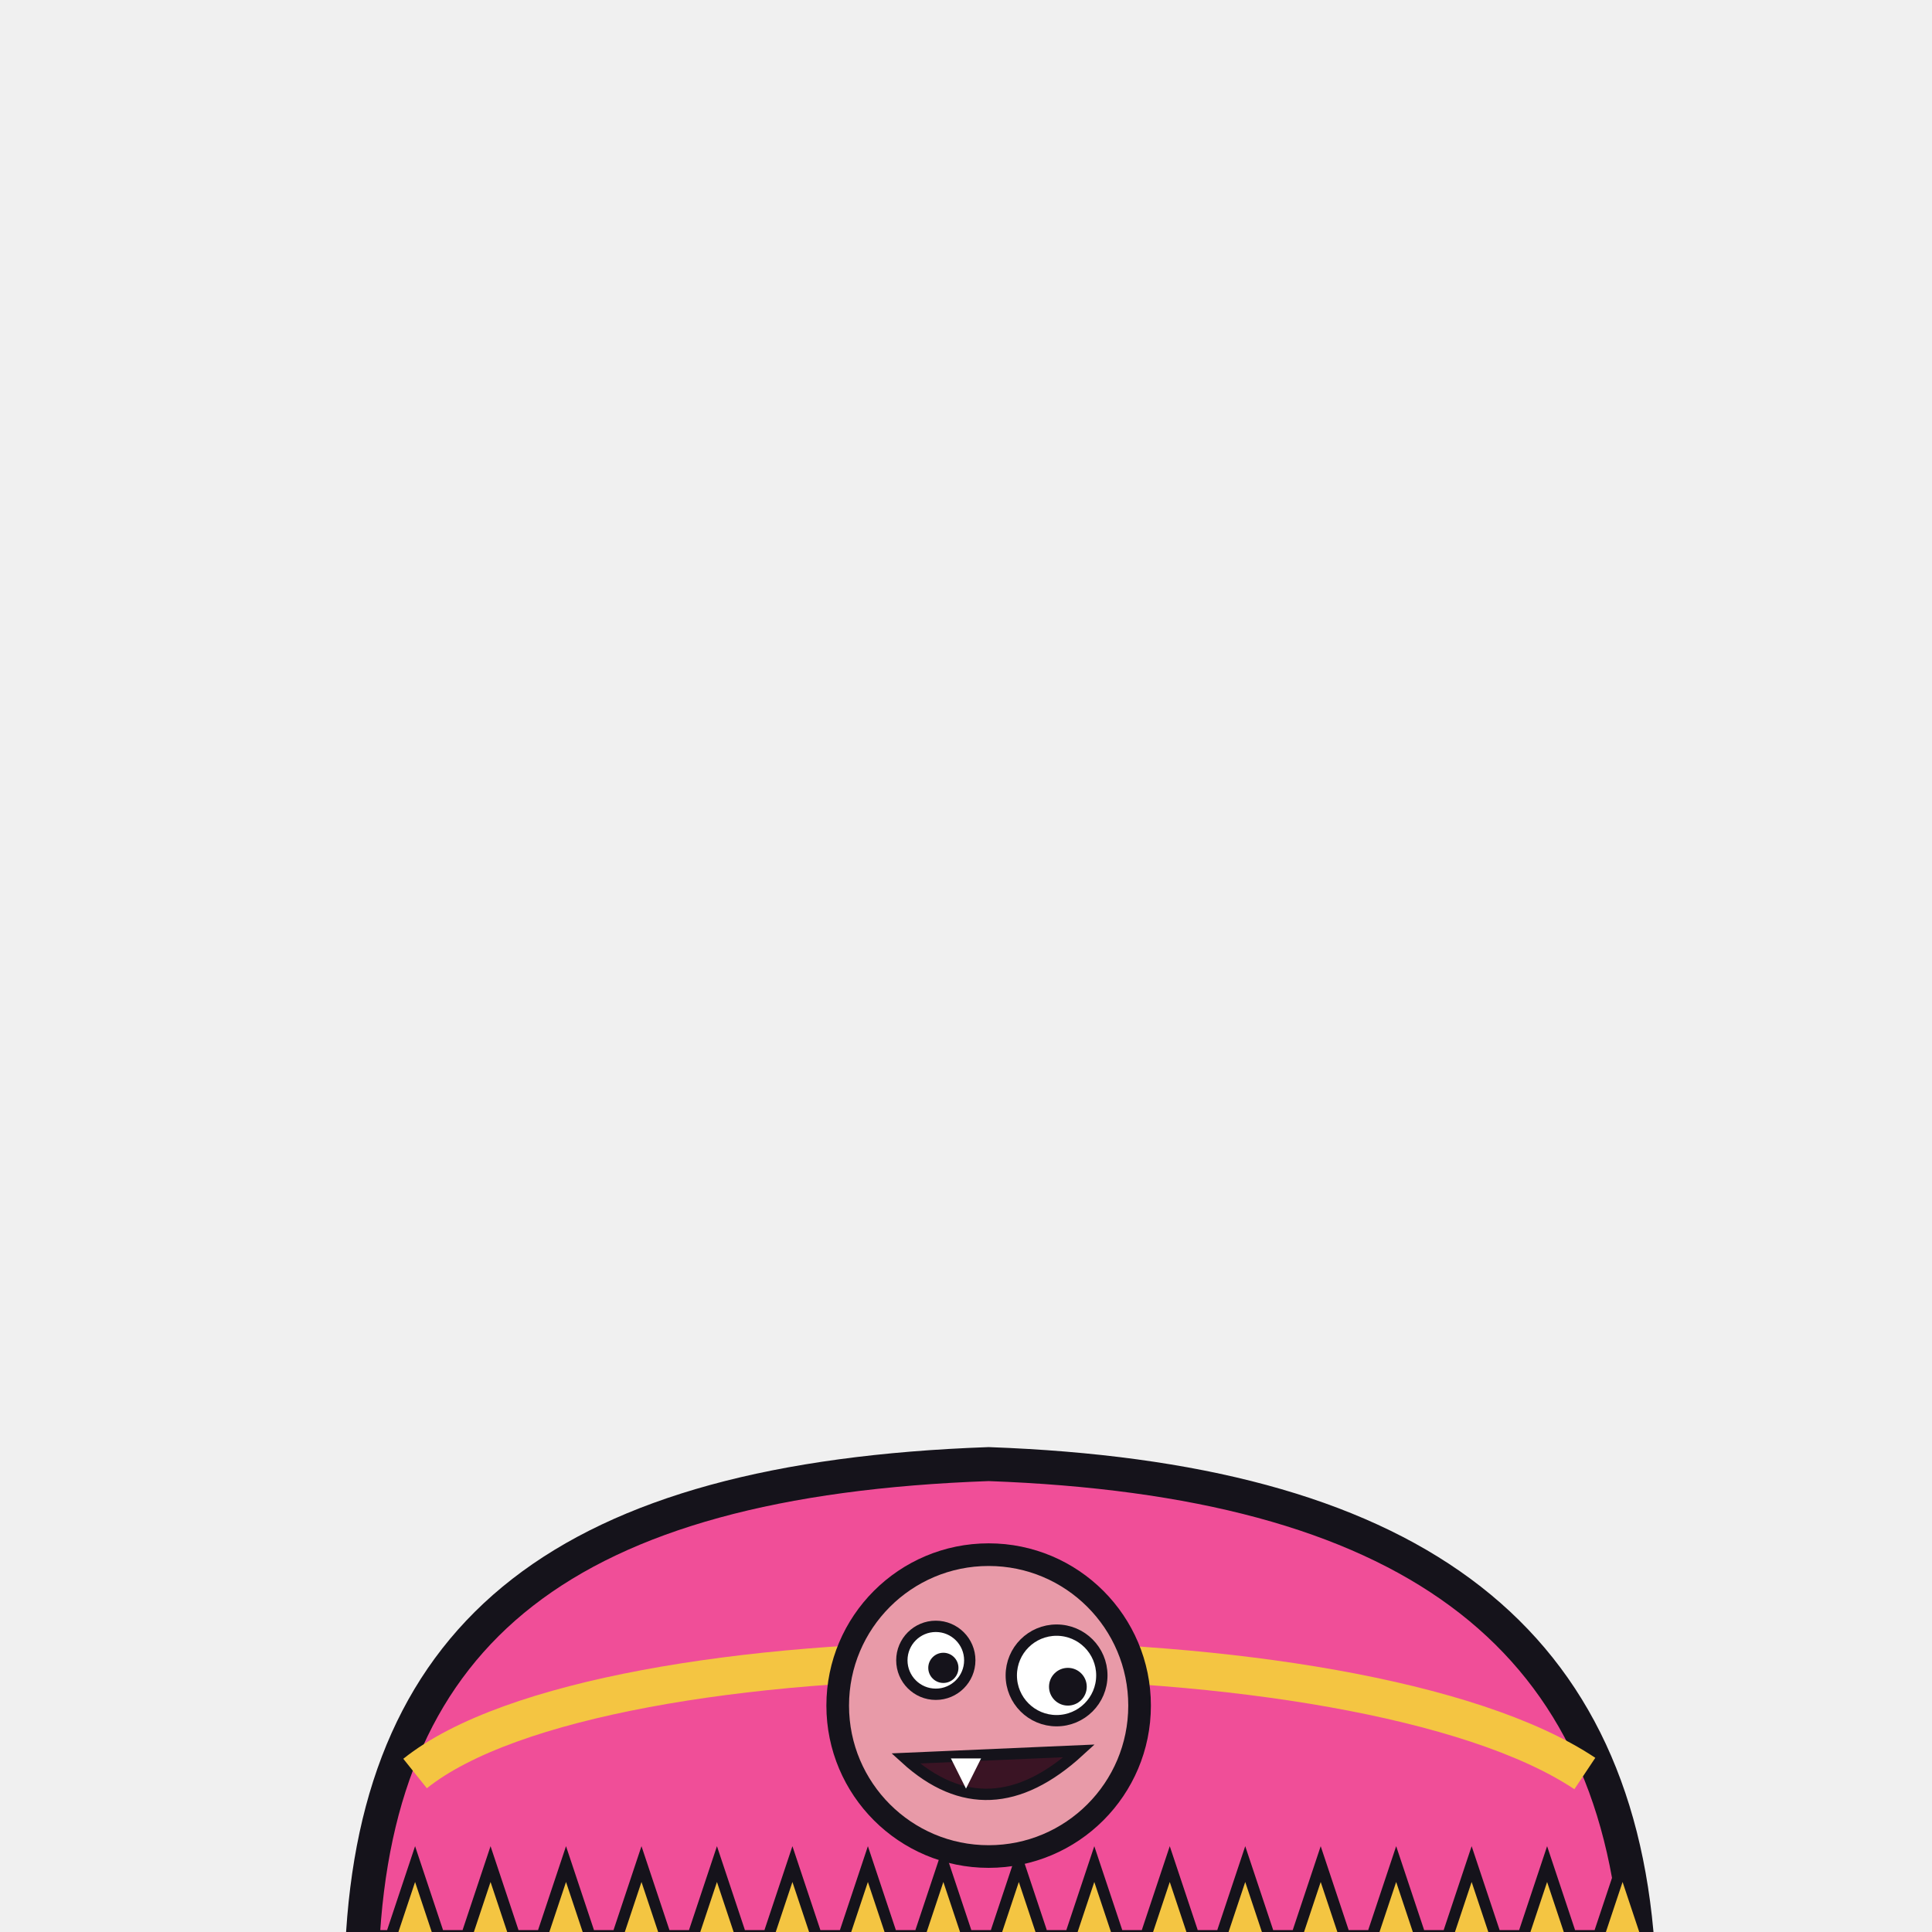
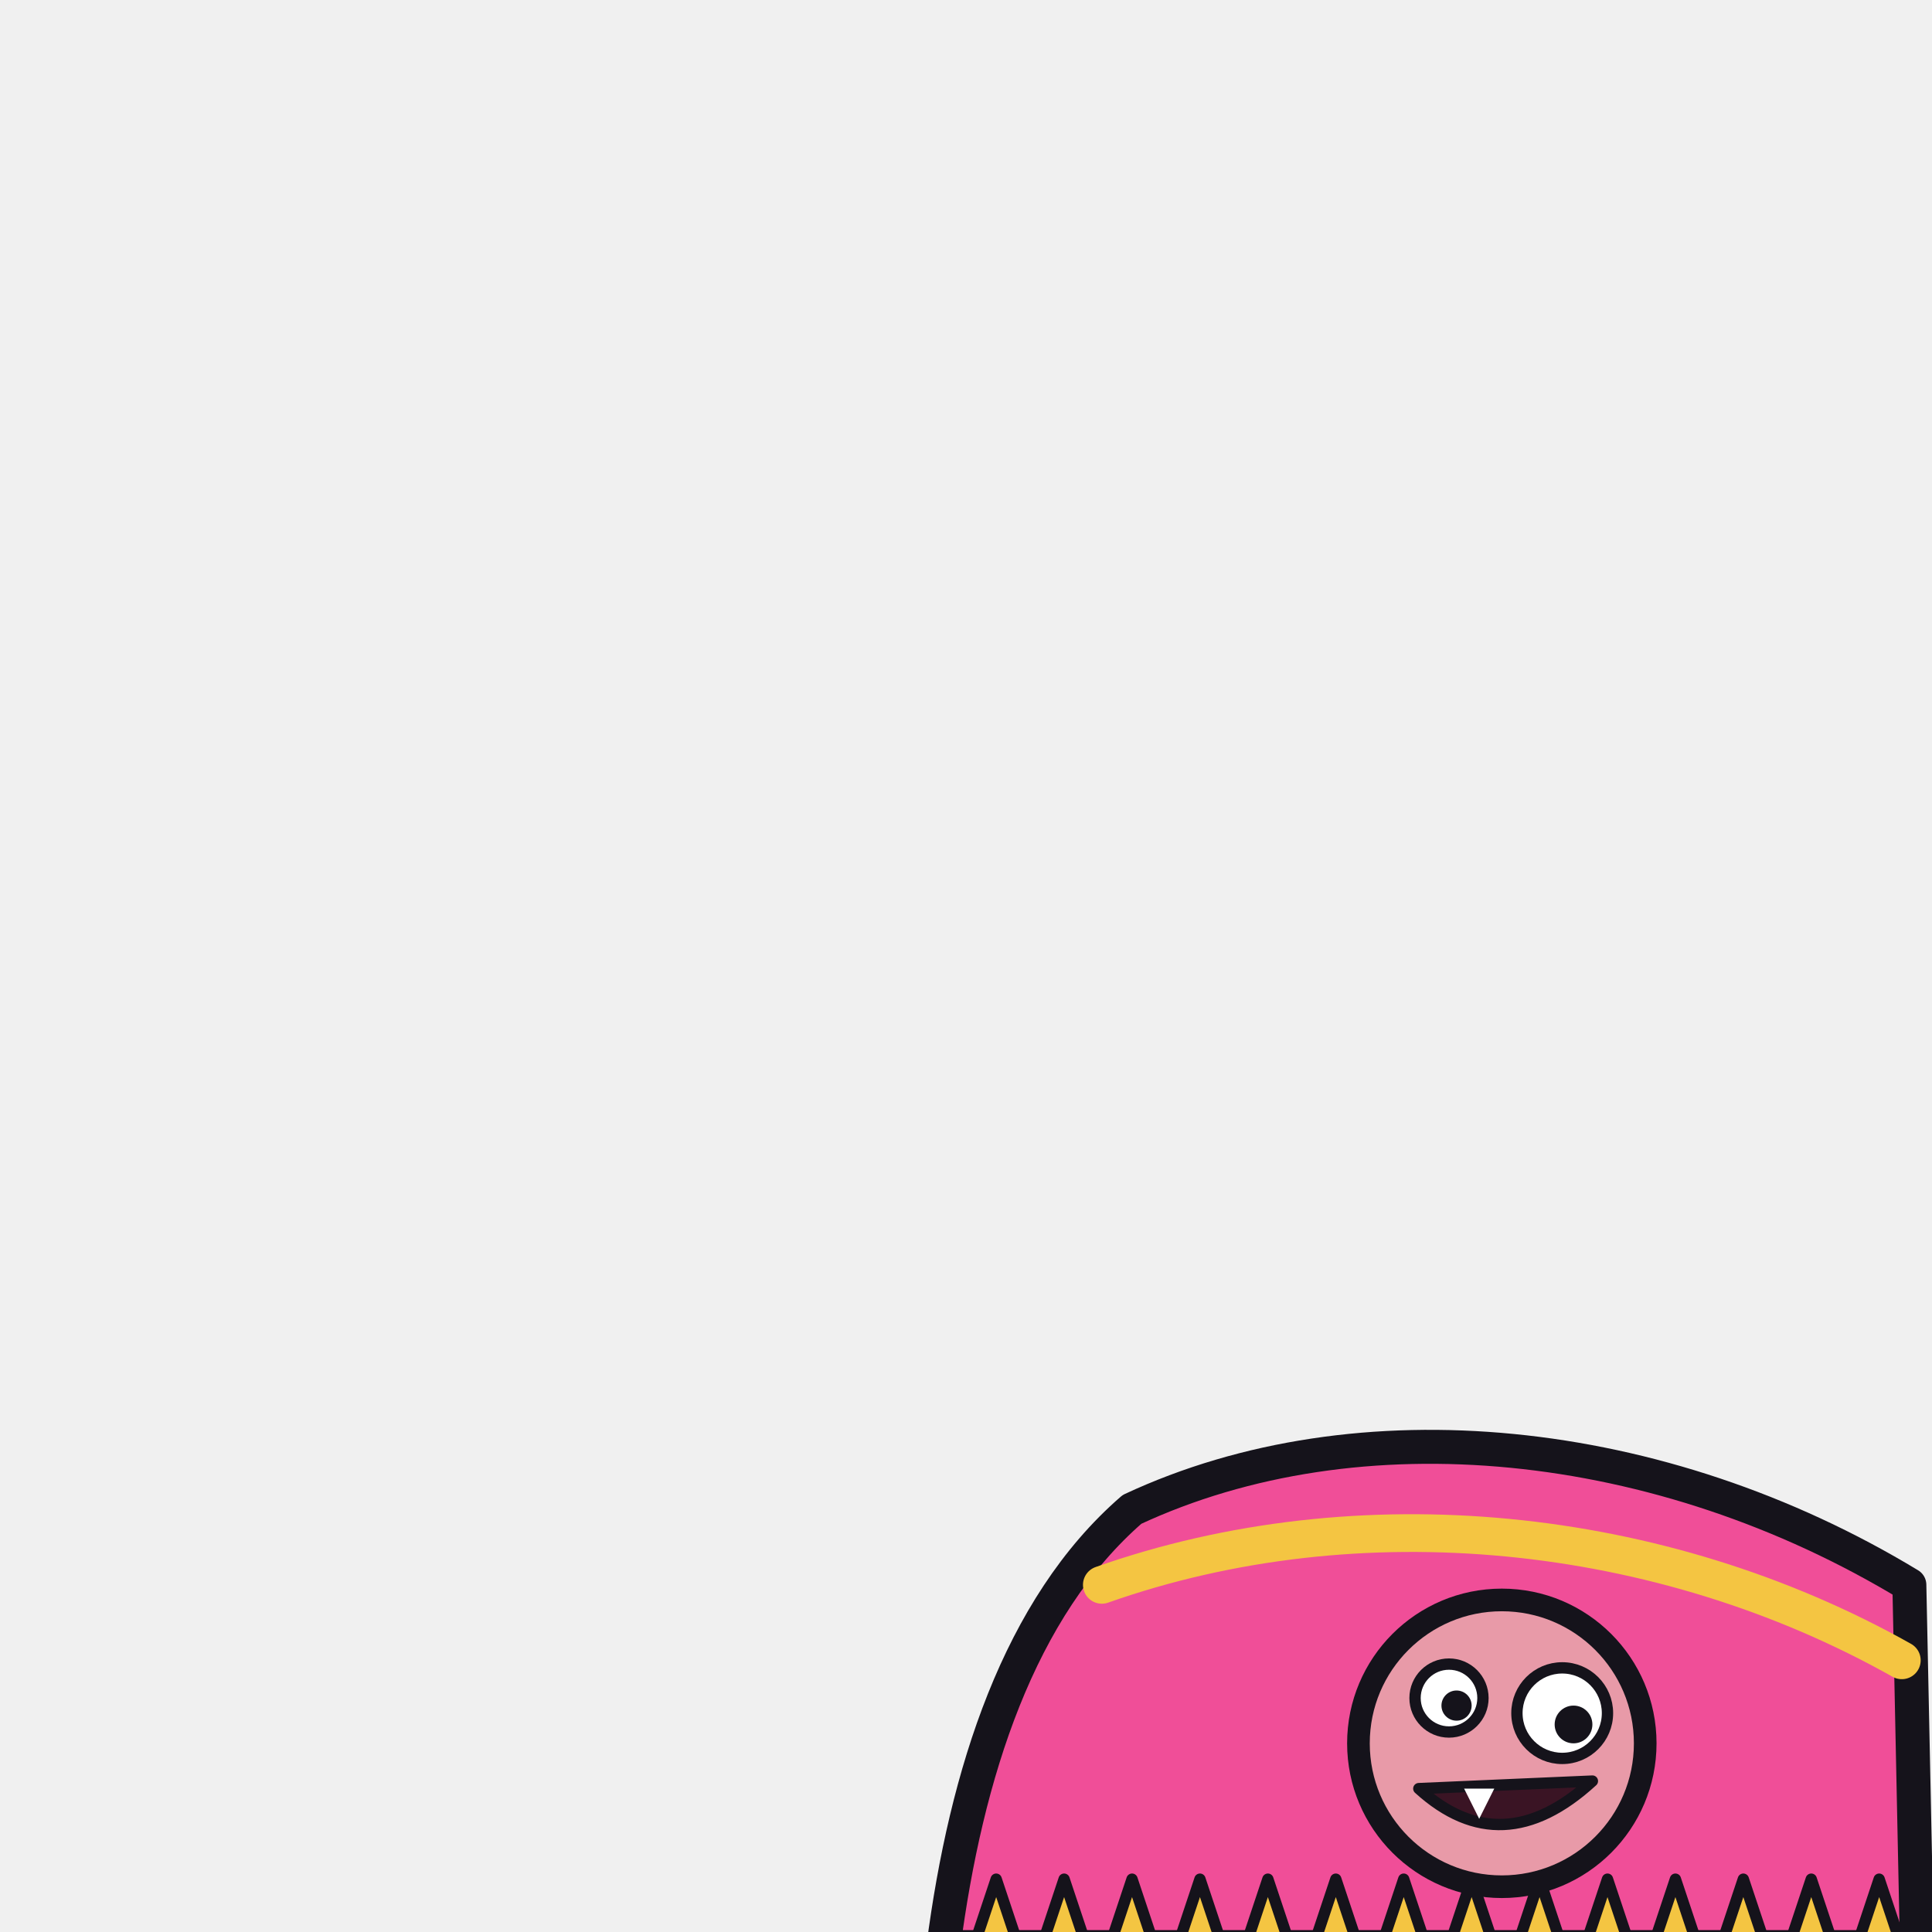
<svg xmlns="http://www.w3.org/2000/svg" width="512" height="512" viewBox="0 0 512 512" role="img" aria-label="accessory-06">
-   <path d="M96 516 C100 432 150 392 262 388 C372 392 428 432 434 516Z" fill="#F04E98" stroke="#15131b" stroke-width="9" />
-   <path d="M110 470 C160 430 360 430 420 470" fill="none" stroke="#F4C542" stroke-width="10" />
-   <path d="M104 512 l6 -18 l6 18" fill="#F4C542" stroke="#15131b" stroke-width="3" />
-   <path d="M124 512 l6 -18 l6 18" fill="#F4C542" stroke="#15131b" stroke-width="3" />
-   <path d="M144 512 l6 -18 l6 18" fill="#F4C542" stroke="#15131b" stroke-width="3" />
-   <path d="M164 512 l6 -18 l6 18" fill="#F4C542" stroke="#15131b" stroke-width="3" />
-   <path d="M184 512 l6 -18 l6 18" fill="#F4C542" stroke="#15131b" stroke-width="3" />
-   <path d="M204 512 l6 -18 l6 18" fill="#F4C542" stroke="#15131b" stroke-width="3" />
-   <path d="M224 512 l6 -18 l6 18" fill="#F4C542" stroke="#15131b" stroke-width="3" />
-   <path d="M244 512 l6 -18 l6 18" fill="#F4C542" stroke="#15131b" stroke-width="3" />
-   <path d="M264 512 l6 -18 l6 18" fill="#F4C542" stroke="#15131b" stroke-width="3" />
-   <path d="M284 512 l6 -18 l6 18" fill="#F4C542" stroke="#15131b" stroke-width="3" />
-   <path d="M304 512 l6 -18 l6 18" fill="#F4C542" stroke="#15131b" stroke-width="3" />
-   <path d="M324 512 l6 -18 l6 18" fill="#F4C542" stroke="#15131b" stroke-width="3" />
-   <path d="M344 512 l6 -18 l6 18" fill="#F4C542" stroke="#15131b" stroke-width="3" />
-   <path d="M364 512 l6 -18 l6 18" fill="#F4C542" stroke="#15131b" stroke-width="3" />
-   <path d="M384 512 l6 -18 l6 18" fill="#F4C542" stroke="#15131b" stroke-width="3" />
-   <path d="M404 512 l6 -18 l6 18" fill="#F4C542" stroke="#15131b" stroke-width="3" />
-   <path d="M424 512 l6 -18 l6 18" fill="#F4C542" stroke="#15131b" stroke-width="3" />
-   <circle cx="262" cy="452" r="40" fill="#e89aa8" stroke="#15131b" stroke-width="6" />
-   <circle cx="248" cy="440" r="9" fill="#fff" stroke="#15131b" stroke-width="3" />
-   <circle cx="280" cy="444" r="12" fill="#fff" stroke="#15131b" stroke-width="3" />
-   <circle cx="250" cy="442" r="4" fill="#15131b" />
-   <circle cx="283" cy="447" r="5" fill="#15131b" />
-   <path d="M240 466 Q262 486 286 464Z" fill="#3a1424" stroke="#15131b" stroke-width="3" />
-   <path d="M252 466 l4 8 l4 -8" fill="#fff" />
+   <defs>
+     <clipPath id="hc">
+       <path d="M112 222 C160 190 220 152 250 128 C280 100 340 94 366 130 C386 160 376 210 346 236 C320 258 290 268 262 268 C210 268 160 262 128 256 C110 252 98 246 96 238 C95 228 100 222 112 222Z" />
+     </clipPath>
+     <clipPath id="bc">
+       <path d="M60 516 C58 452 108 404 176 384 C214 372 228 330 236 286 L332 160 C402 186 442 276 452 356 C470 398 502 440 508 516Z" />
+     </clipPath>
+   </defs>
+   <path d="M300 400 C360 372 440 380 506 420 L508 516 L250 516 C256 470 270 426 300 400Z" fill="#F04E98" stroke="#15131b" stroke-width="9" stroke-linejoin="round" stroke-linecap="round" />
+   <path d="M292 420 C360 396 440 404 504 440" fill="none" stroke="#F4C542" stroke-width="10" stroke-linecap="round" stroke-linejoin="round" opacity="1" />
+   <path d="M258 516 l6 -18 l6 18Z" fill="#F4C542" stroke="#15131b" stroke-width="3" stroke-linejoin="round" stroke-linecap="round" />
+   <path d="M276 516 l6 -18 l6 18Z" fill="#F4C542" stroke="#15131b" stroke-width="3" stroke-linejoin="round" stroke-linecap="round" />
+   <path d="M294 516 l6 -18 l6 18Z" fill="#F4C542" stroke="#15131b" stroke-width="3" stroke-linejoin="round" stroke-linecap="round" />
+   <path d="M312 516 l6 -18 l6 18Z" fill="#F4C542" stroke="#15131b" stroke-width="3" stroke-linejoin="round" stroke-linecap="round" />
+   <path d="M330 516 l6 -18 l6 18Z" fill="#F4C542" stroke="#15131b" stroke-width="3" stroke-linejoin="round" stroke-linecap="round" />
+   <path d="M348 516 l6 -18 l6 18Z" fill="#F4C542" stroke="#15131b" stroke-width="3" stroke-linejoin="round" stroke-linecap="round" />
+   <path d="M366 516 l6 -18 l6 18Z" fill="#F4C542" stroke="#15131b" stroke-width="3" stroke-linejoin="round" stroke-linecap="round" />
+   <path d="M384 516 l6 -18 l6 18Z" fill="#F4C542" stroke="#15131b" stroke-width="3" stroke-linejoin="round" stroke-linecap="round" />
+   <path d="M402 516 l6 -18 l6 18Z" fill="#F4C542" stroke="#15131b" stroke-width="3" stroke-linejoin="round" stroke-linecap="round" />
+   <path d="M420 516 l6 -18 l6 18Z" fill="#F4C542" stroke="#15131b" stroke-width="3" stroke-linejoin="round" stroke-linecap="round" />
+   <path d="M438 516 l6 -18 l6 18Z" fill="#F4C542" stroke="#15131b" stroke-width="3" stroke-linejoin="round" stroke-linecap="round" />
+   <path d="M456 516 l6 -18 l6 18Z" fill="#F4C542" stroke="#15131b" stroke-width="3" stroke-linejoin="round" stroke-linecap="round" />
+   <path d="M474 516 l6 -18 l6 18Z" fill="#F4C542" stroke="#15131b" stroke-width="3" stroke-linejoin="round" stroke-linecap="round" />
+   <path d="M492 516 l6 -18 l6 18Z" fill="#F4C542" stroke="#15131b" stroke-width="3" stroke-linejoin="round" stroke-linecap="round" />
+   <circle cx="398" cy="462" r="38" fill="#e89aa8" stroke="#15131b" stroke-width="6" />
+   <circle cx="384" cy="450" r="9" fill="#fff" stroke="#15131b" stroke-width="3" />
+   <circle cx="414" cy="454" r="12" fill="#fff" stroke="#15131b" stroke-width="3" />
+   <circle cx="386" cy="452" r="4" fill="#15131b" />
+   <circle cx="417" cy="457" r="5" fill="#15131b" />
+   <path d="M376 474 Q398 494 422 472Z" fill="#3a1424" stroke="#15131b" stroke-width="3" stroke-linejoin="round" stroke-linecap="round" />
+   <path d="M388 474 l4 8 l4 -8" fill="#fff" />
</svg>
